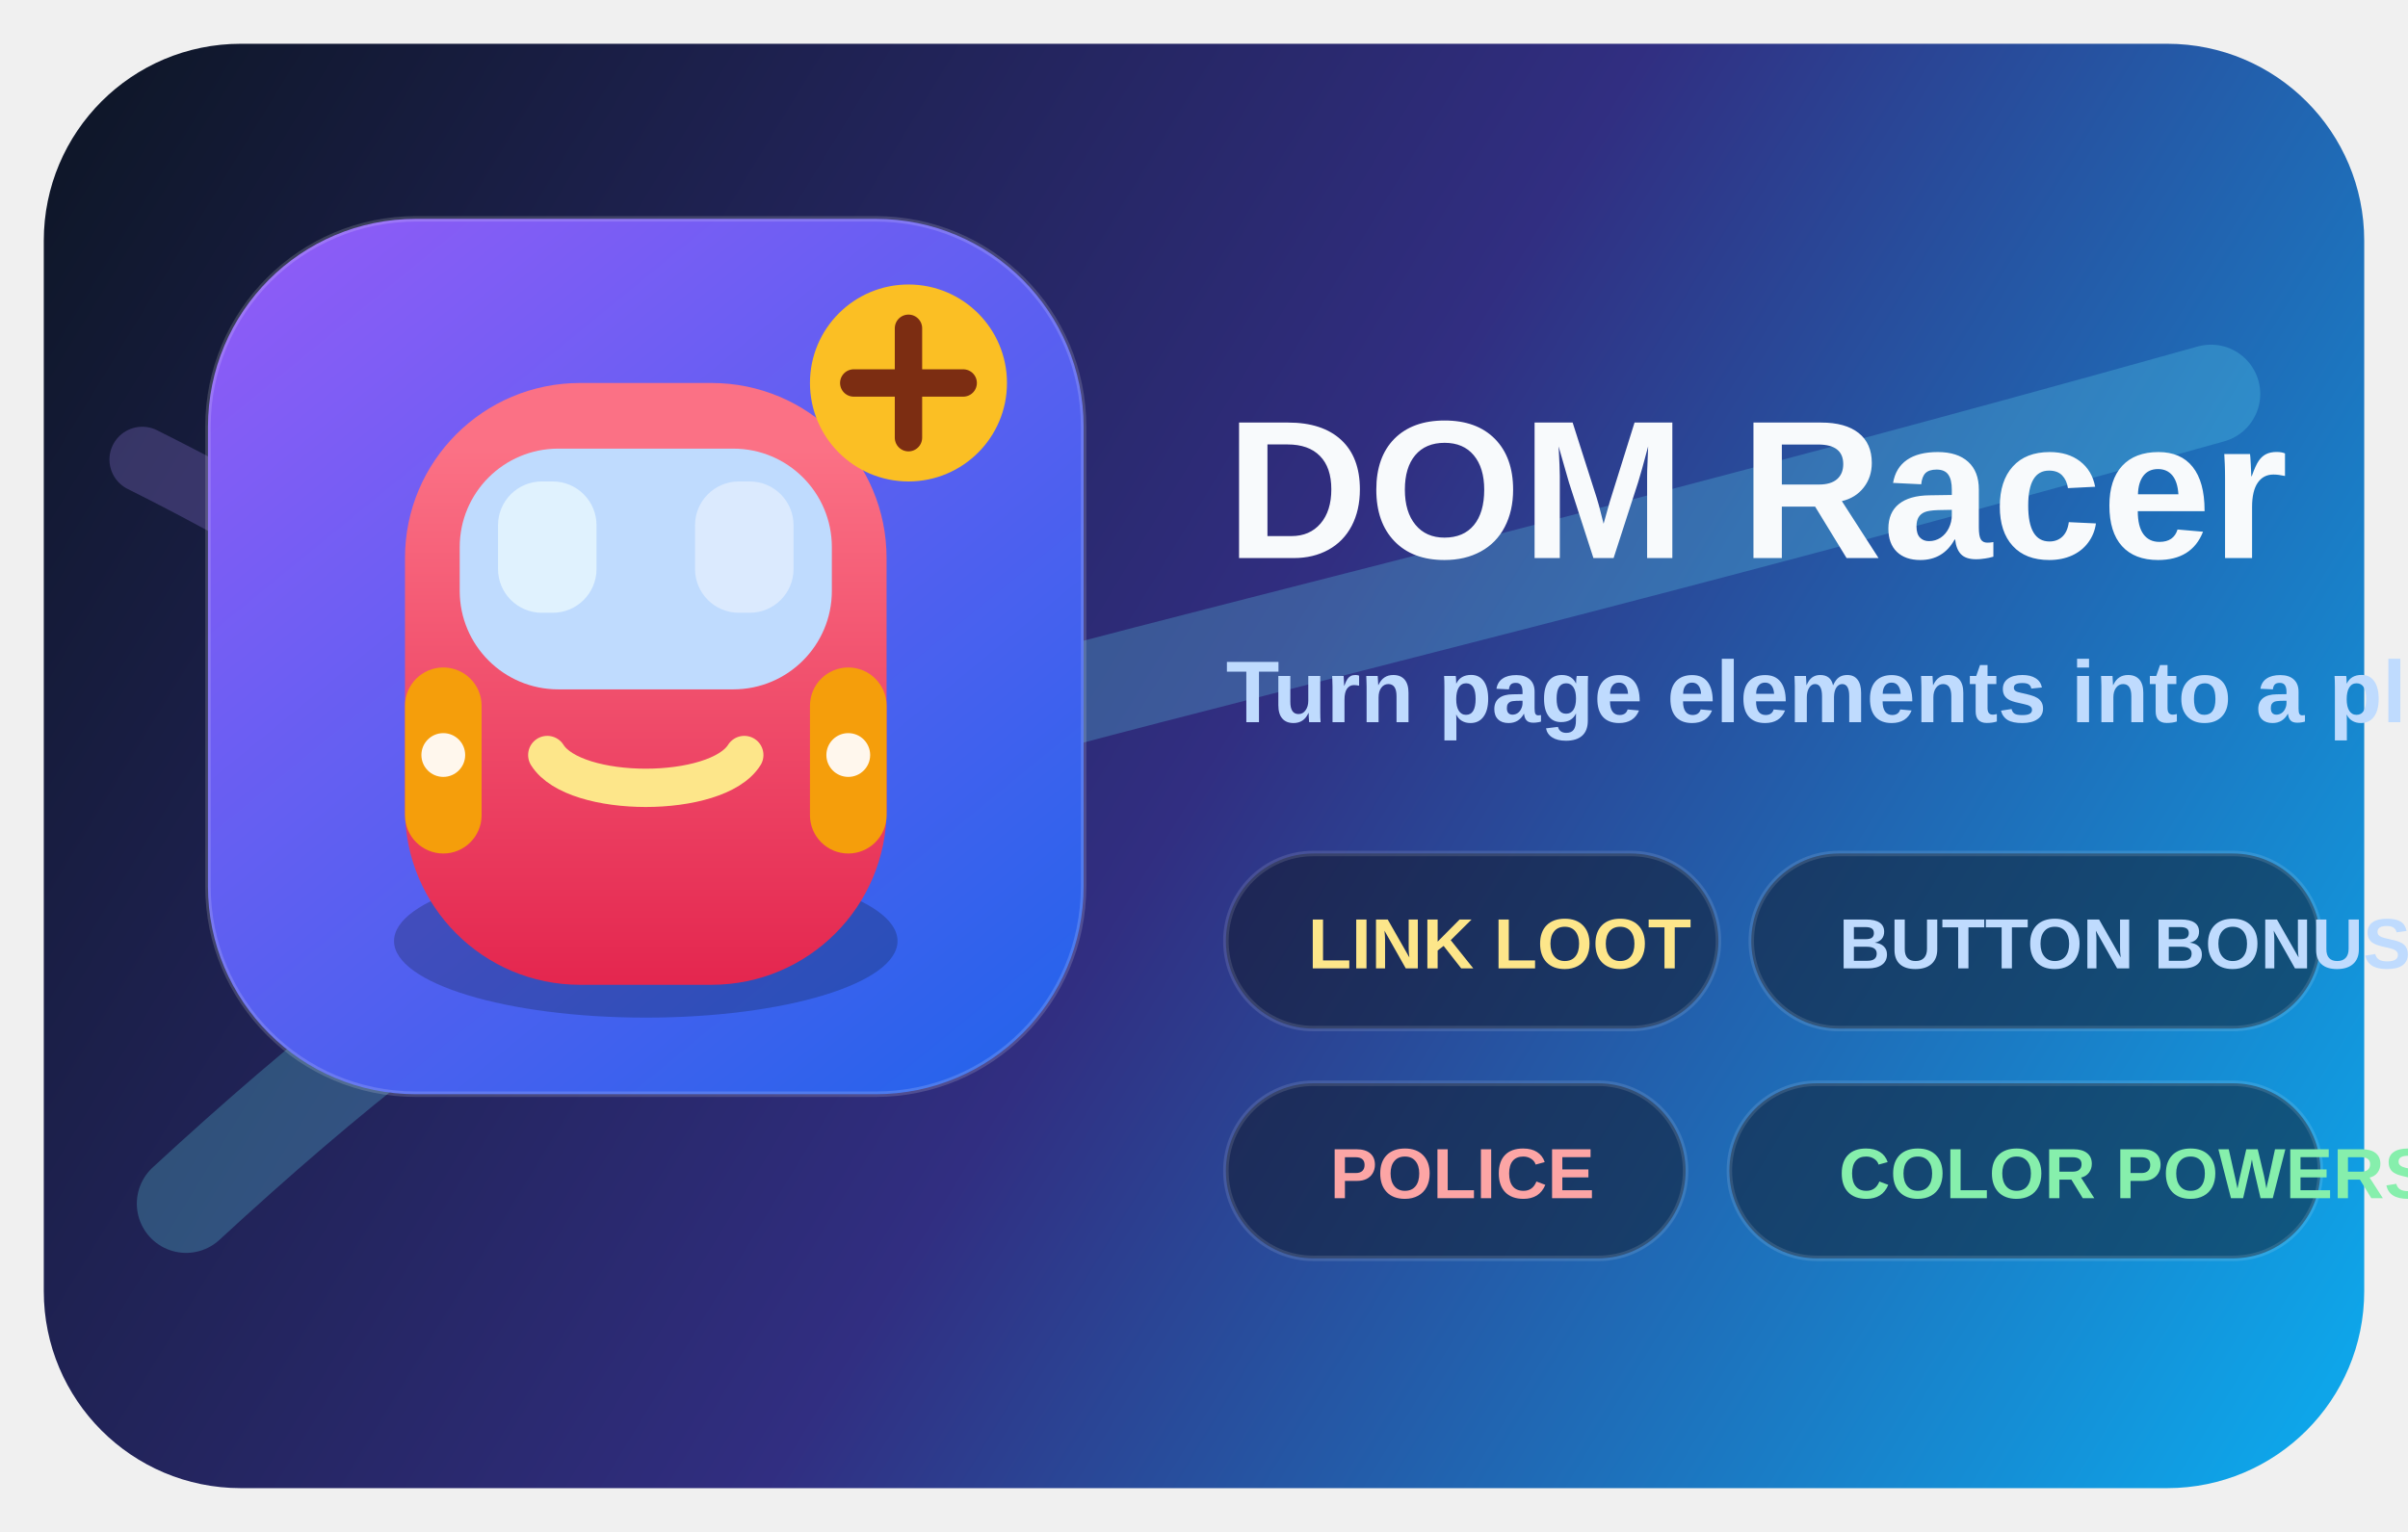
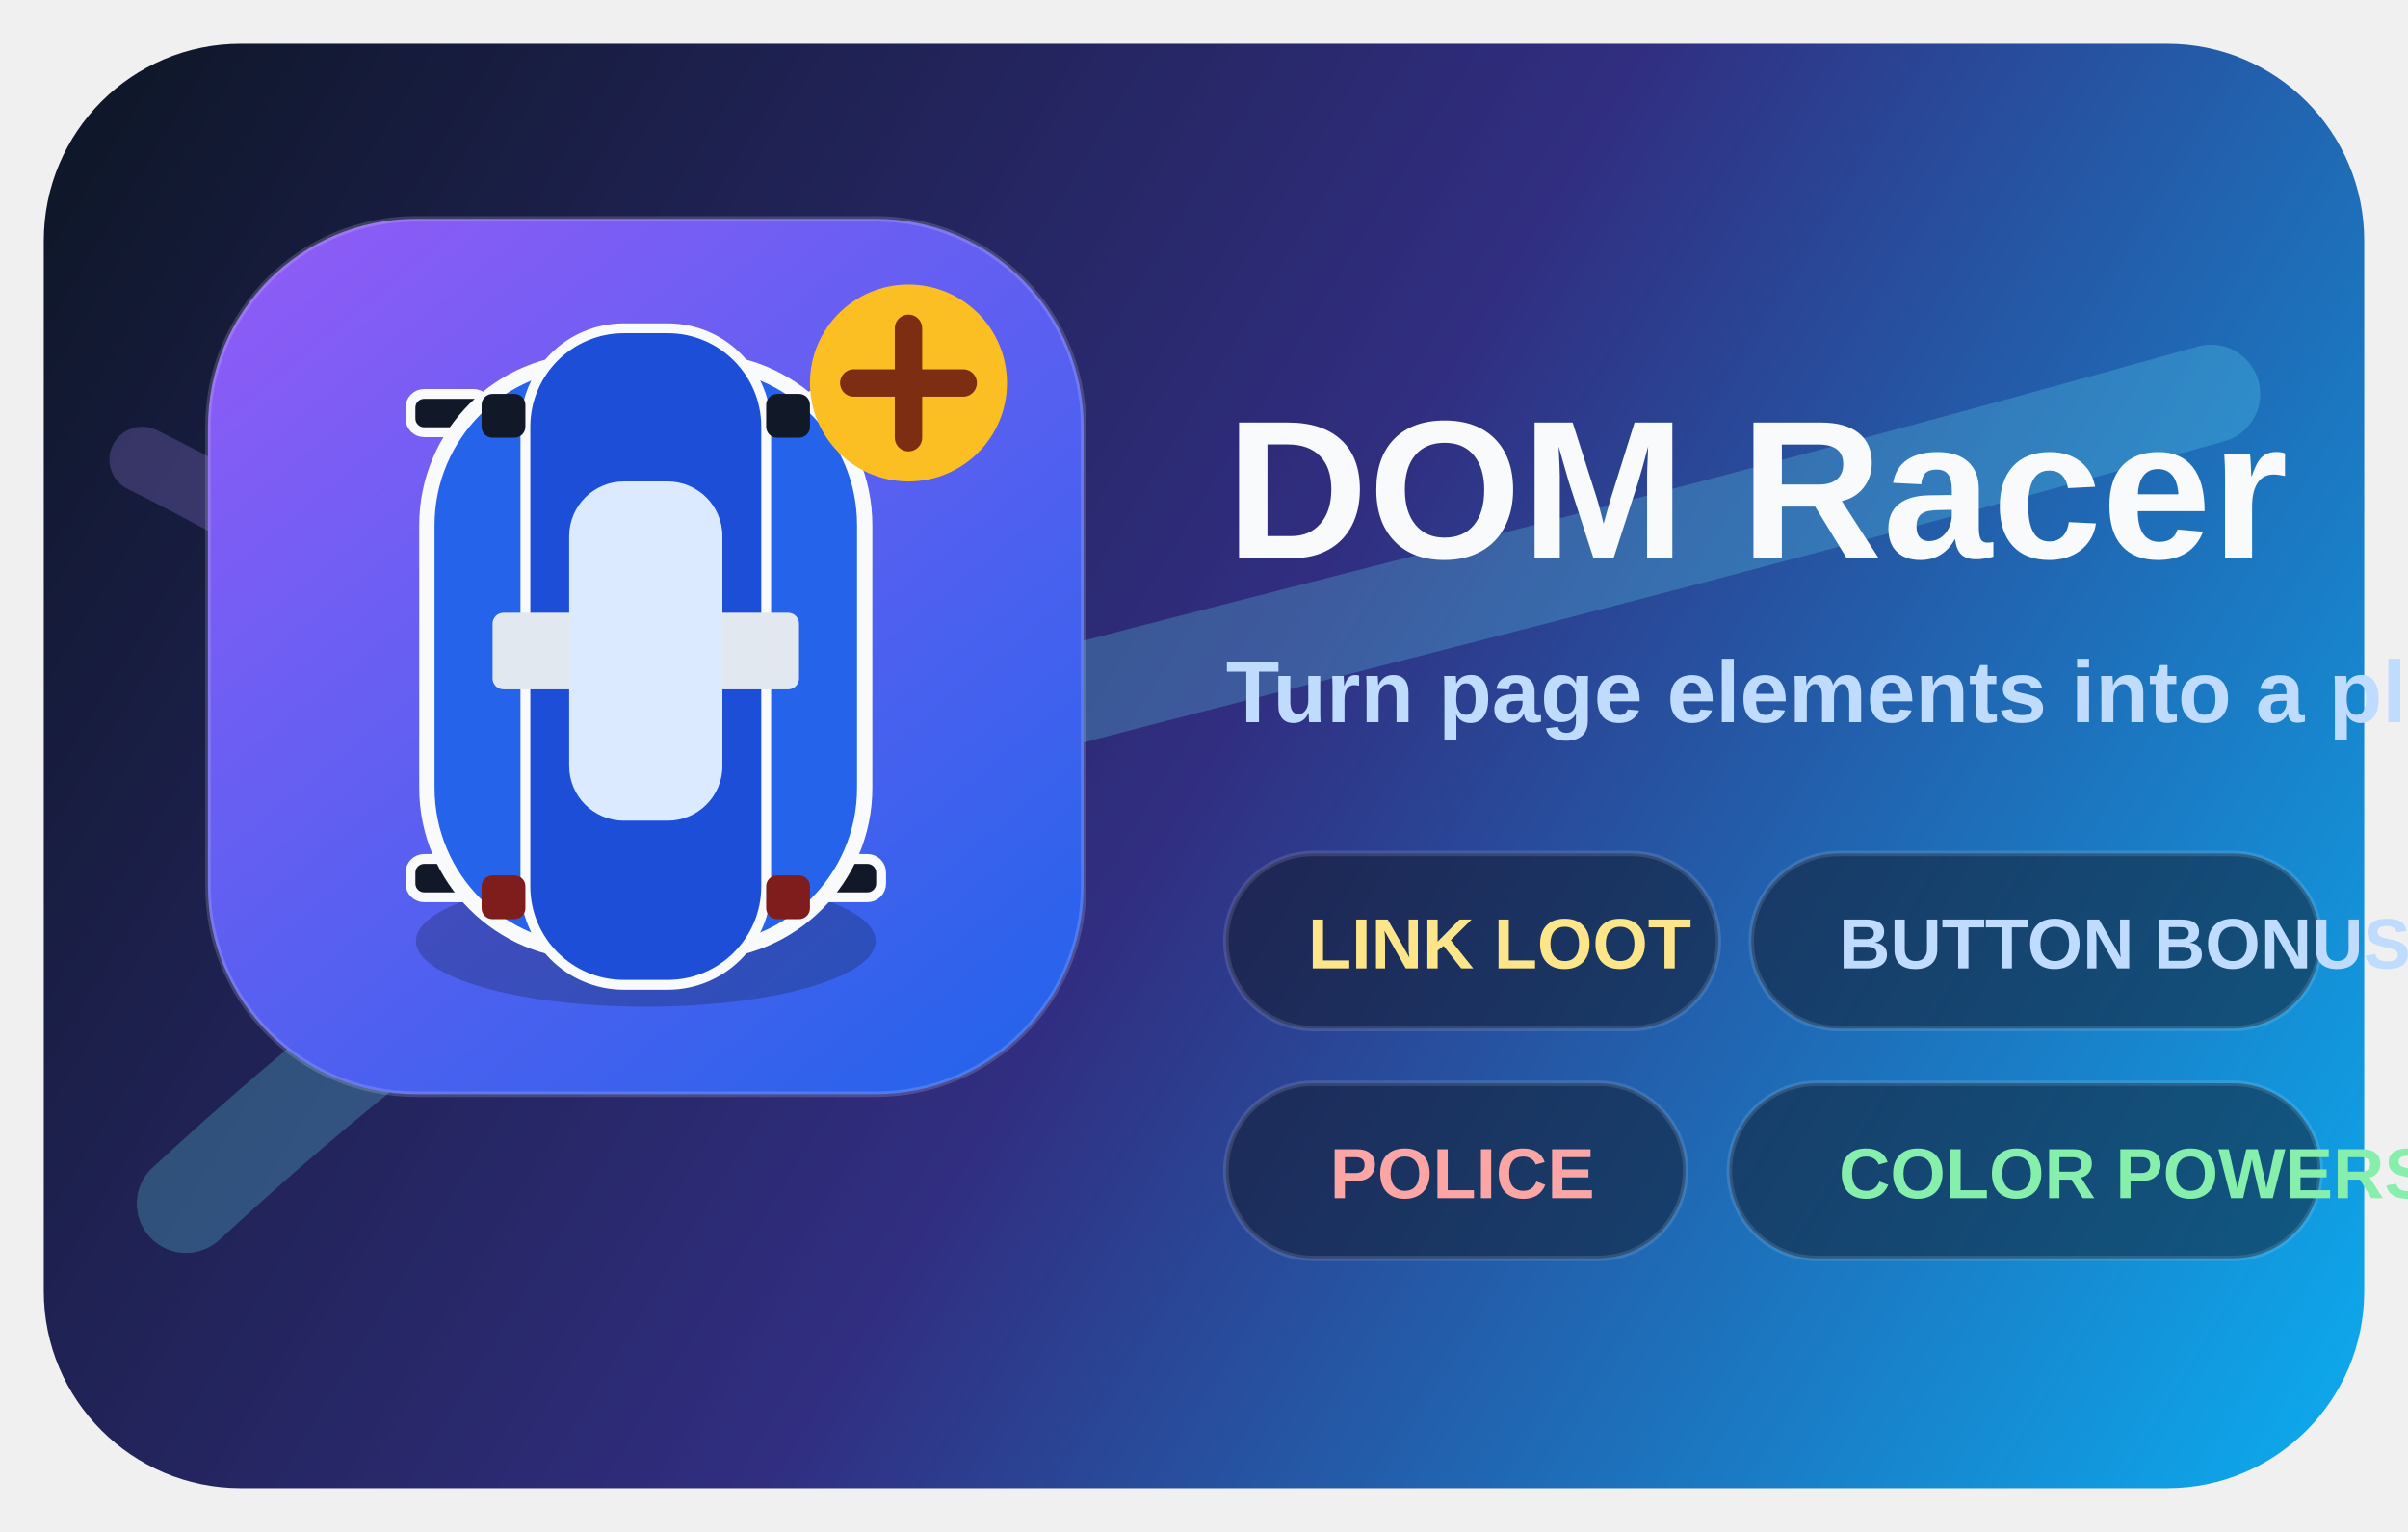
<svg xmlns="http://www.w3.org/2000/svg" width="440" height="280" viewBox="0 0 440 280" fill="none">
  <defs>
    <linearGradient id="bg" x1="20" y1="18" x2="420" y2="262" gradientUnits="userSpaceOnUse">
      <stop stop-color="#0F172A" />
      <stop offset="0.5" stop-color="#312E81" />
      <stop offset="1" stop-color="#0EA5E9" />
    </linearGradient>
    <linearGradient id="panel" x1="54" y1="48" x2="180" y2="202" gradientUnits="userSpaceOnUse">
      <stop stop-color="#8B5CF6" />
      <stop offset="1" stop-color="#2563EB" />
    </linearGradient>
-     <linearGradient id="car" x1="118" y1="82" x2="118" y2="192" gradientUnits="userSpaceOnUse">
-       <stop stop-color="#FB7185" />
-       <stop offset="1" stop-color="#E11D48" />
-     </linearGradient>
  </defs>
  <rect x="8" y="8" width="424" height="264" rx="36" fill="url(#bg)" />
  <path d="M34 220C86 172 130 144 192 128C237 116 304 100 404 72" stroke="#67E8F9" stroke-opacity="0.24" stroke-width="18" stroke-linecap="round" />
  <path d="M26 84C62 102 88 120 126 154" stroke="#A78BFA" stroke-opacity="0.24" stroke-width="12" stroke-linecap="round" />
  <rect x="38" y="40" width="160" height="160" rx="38" fill="url(#panel)" />
  <rect x="38" y="40" width="160" height="160" rx="38" stroke="#FFFFFF" stroke-opacity="0.16" />
-   <ellipse cx="118" cy="172" rx="46" ry="14" fill="#0F172A" fill-opacity="0.26" />
-   <rect x="74" y="70" width="88" height="110" rx="32" fill="url(#car)" />
-   <rect x="84" y="82" width="68" height="44" rx="18" fill="#BFDBFE" />
-   <rect x="91" y="88" width="18" height="24" rx="8" fill="#E0F2FE" />
-   <rect x="127" y="88" width="18" height="24" rx="8" fill="#DBEAFE" />
-   <path d="M100 138C105 146 131 146 136 138" stroke="#FDE68A" stroke-width="7" stroke-linecap="round" />
-   <rect x="74" y="122" width="14" height="34" rx="7" fill="#F59E0B" />
-   <rect x="148" y="122" width="14" height="34" rx="7" fill="#F59E0B" />
-   <circle cx="81" cy="138" r="4" fill="#FFF7ED" />
-   <circle cx="155" cy="138" r="4" fill="#FFF7ED" />
+   <ellipse cx="118" cy="172" rx="42" ry="12" fill="#0F172A" fill-opacity="0.26" />
+   <rect x="75" y="72" width="14" height="7" rx="2.5" fill="#111827" />
+   <rect x="75" y="72" width="14" height="7" rx="2.5" stroke="#F8FAFC" stroke-width="1.8" />
+   <rect x="147" y="72" width="14" height="7" rx="2.5" fill="#111827" />
+   <rect x="147" y="72" width="14" height="7" rx="2.5" stroke="#F8FAFC" stroke-width="1.8" />
+   <rect x="75" y="157" width="14" height="7" rx="2.5" fill="#111827" />
+   <rect x="75" y="157" width="14" height="7" rx="2.5" stroke="#F8FAFC" stroke-width="1.8" />
+   <rect x="147" y="157" width="14" height="7" rx="2.5" fill="#111827" />
+   <rect x="147" y="157" width="14" height="7" rx="2.5" stroke="#F8FAFC" stroke-width="1.8" />
+   <rect x="78" y="66" width="80" height="108" rx="30" fill="#2563EB" />
+   <rect x="78" y="66" width="80" height="108" rx="30" stroke="#F8FAFC" stroke-width="2.8" />
+   <rect x="96" y="60" width="44" height="120" rx="18" fill="#1D4ED8" />
+   <rect x="96" y="60" width="44" height="120" rx="18" stroke="#F8FAFC" stroke-width="1.8" />
+   <rect x="90" y="112" width="56" height="14" rx="2" fill="#E2E8F0" />
+   <rect x="104" y="88" width="28" height="62" rx="10" fill="#DBEAFE" />
+   <rect x="88" y="72" width="8" height="8" rx="2" fill="#111827" />
+   <rect x="140" y="72" width="8" height="8" rx="2" fill="#111827" />
+   <rect x="88" y="160" width="8" height="8" rx="2" fill="#7F1D1D" />
+   <rect x="140" y="160" width="8" height="8" rx="2" fill="#7F1D1D" />
  <circle cx="166" cy="70" r="18" fill="#FBBF24" />
  <path d="M166 60V80" stroke="#7C2D12" stroke-width="5" stroke-linecap="round" />
  <path d="M156 70H176" stroke="#7C2D12" stroke-width="5" stroke-linecap="round" />
  <text x="224" y="102" fill="#F8FAFC" font-size="36" font-weight="800" font-family="Arial, sans-serif">DOM Racer</text>
  <text x="224" y="132" fill="#BFDBFE" font-size="16" font-weight="600" font-family="Arial, sans-serif">Turn page elements into a playful racer.</text>
  <rect x="224" y="156" width="90" height="32" rx="16" fill="#111827" fill-opacity="0.52" stroke="#FFFFFF" stroke-opacity="0.12" />
  <text x="239" y="177" fill="#FDE68A" font-size="13" font-weight="700" font-family="Arial, sans-serif">LINK LOOT</text>
  <rect x="320" y="156" width="104" height="32" rx="16" fill="#111827" fill-opacity="0.52" stroke="#FFFFFF" stroke-opacity="0.12" />
  <text x="336" y="177" fill="#BFDBFE" font-size="13" font-weight="700" font-family="Arial, sans-serif">BUTTON BONUS</text>
  <rect x="224" y="198" width="84" height="32" rx="16" fill="#111827" fill-opacity="0.52" stroke="#FFFFFF" stroke-opacity="0.12" />
  <text x="243" y="219" fill="#FCA5A5" font-size="13" font-weight="700" font-family="Arial, sans-serif">POLICE</text>
  <rect x="316" y="198" width="108" height="32" rx="16" fill="#111827" fill-opacity="0.52" stroke="#FFFFFF" stroke-opacity="0.12" />
  <text x="336" y="219" fill="#86EFAC" font-size="13" font-weight="700" font-family="Arial, sans-serif">COLOR POWERS</text>
</svg>
